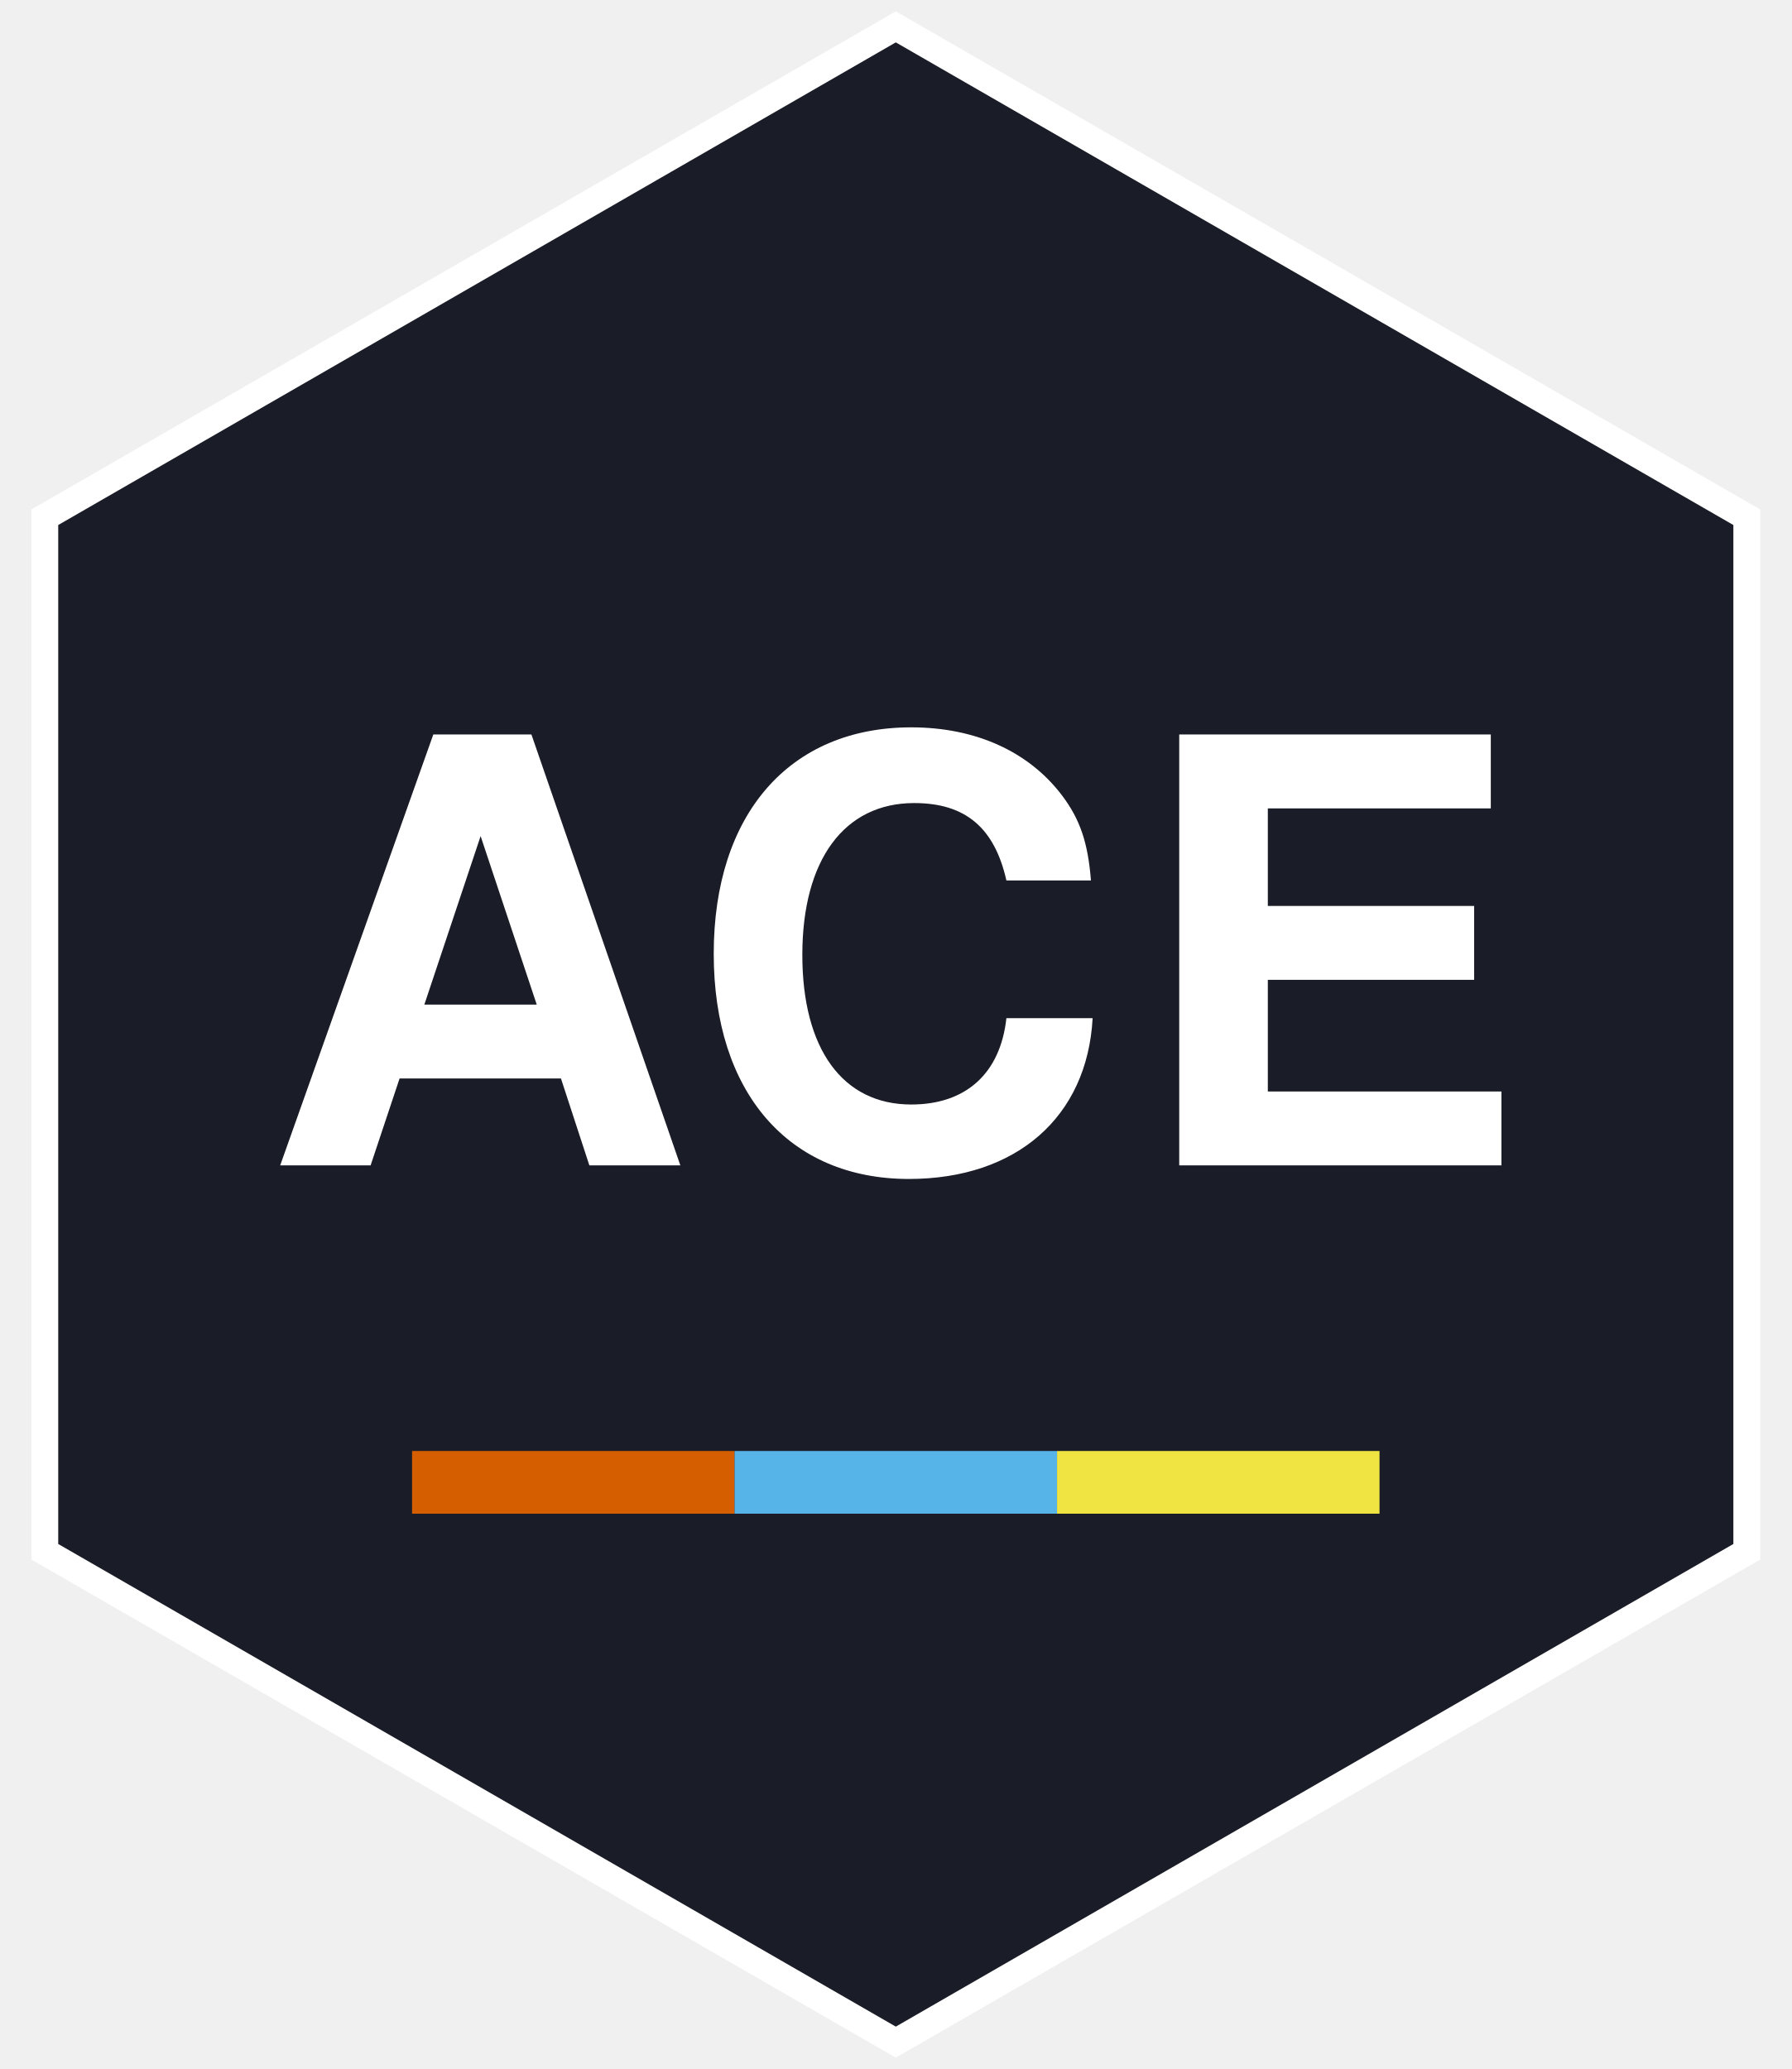
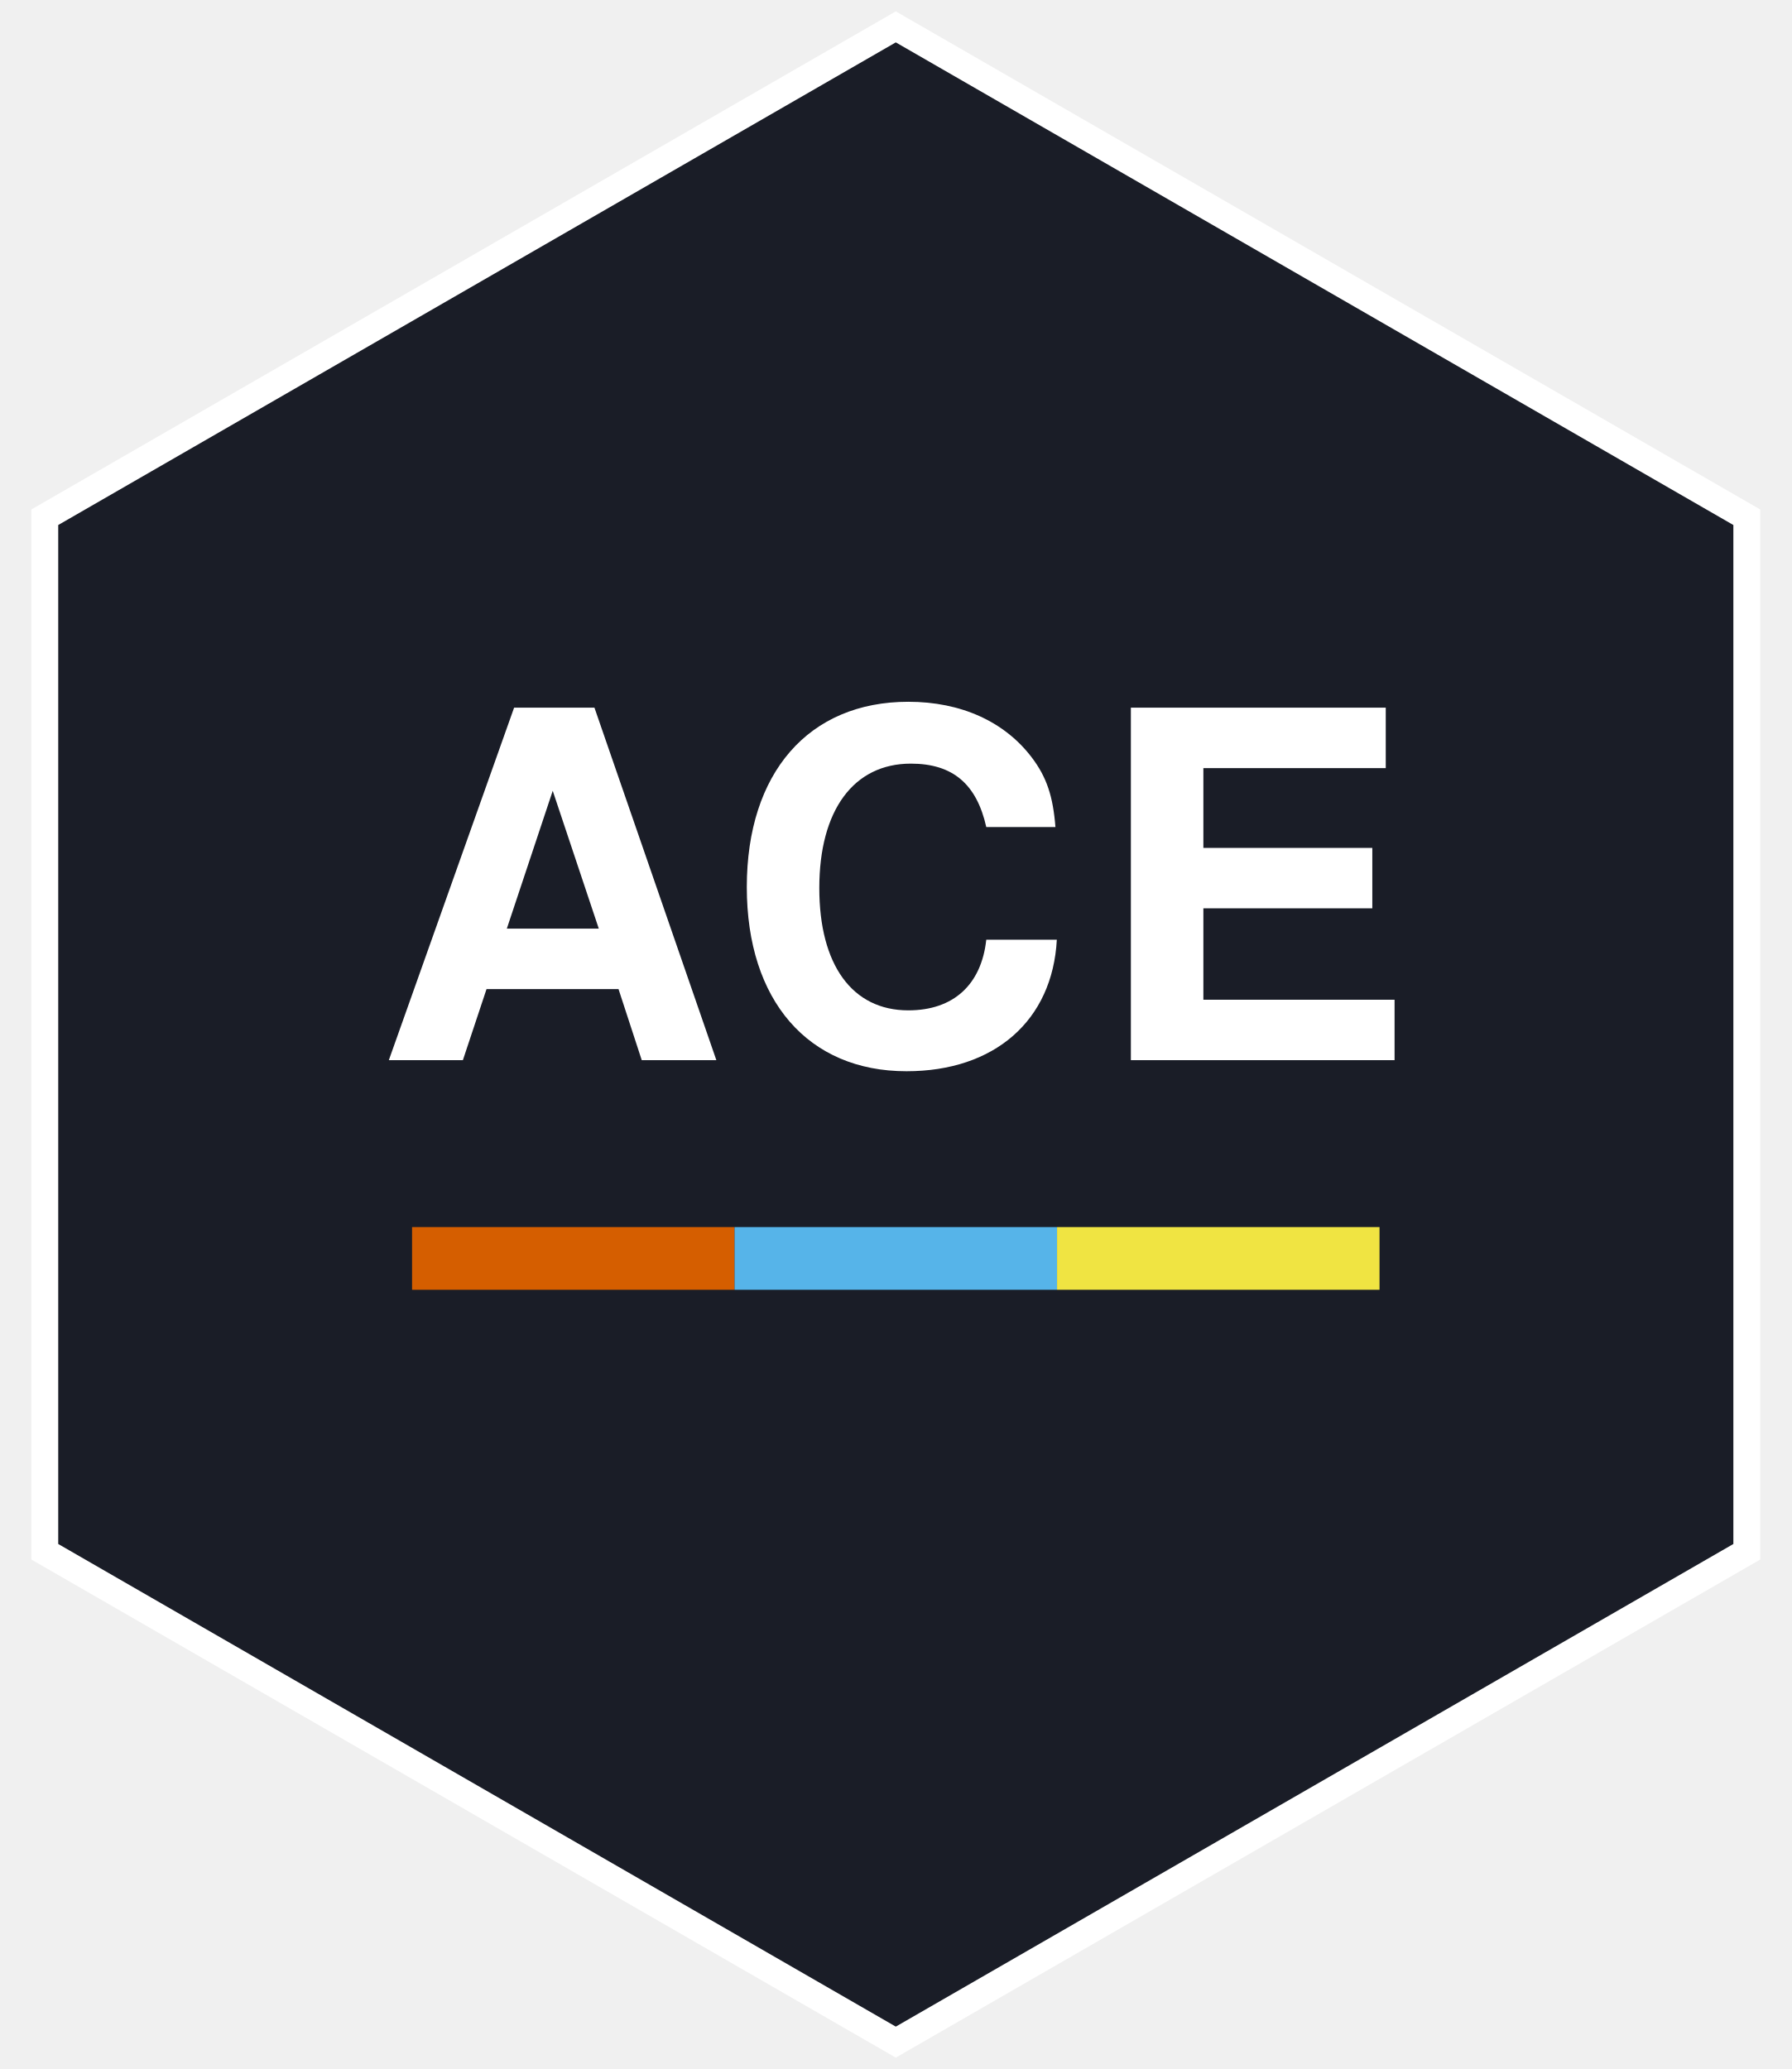
<svg xmlns="http://www.w3.org/2000/svg" viewBox="0 0 200 231" width="200" height="231">
  <polygon points="100,3 195,57.75 195,173.25 100,228 5,173.25 5,57.75" fill="#1a1d27" stroke="#ffffff" stroke-width="3" />
-   <text x="100" y="115" font-family="'Plus Jakarta Sans', 'Helvetica Neue', Helvetica, Arial, sans-serif" font-weight="800" font-size="66" fill="#ffffff" text-anchor="middle" dominant-baseline="central" letter-spacing="2">ACE</text>
-   <rect x="46" y="162" width="36" height="7" fill="#D55E00" />
-   <rect x="82" y="162" width="36" height="7" fill="#56B4E9" />
-   <rect x="118" y="162" width="36" height="7" fill="#F0E442" />
+   <text x="100" y="106" font-family="'Plus Jakarta Sans', 'Helvetica Neue', Helvetica, Arial, sans-serif" font-weight="800" font-size="54" fill="#ffffff" text-anchor="middle" dominant-baseline="central" letter-spacing="2">ACE</text>
+   <rect x="46" y="137" width="36" height="7" fill="#D55E00" />
+   <rect x="82" y="137" width="36" height="7" fill="#56B4E9" />
+   <rect x="118" y="137" width="36" height="7" fill="#F0E442" />
</svg>
